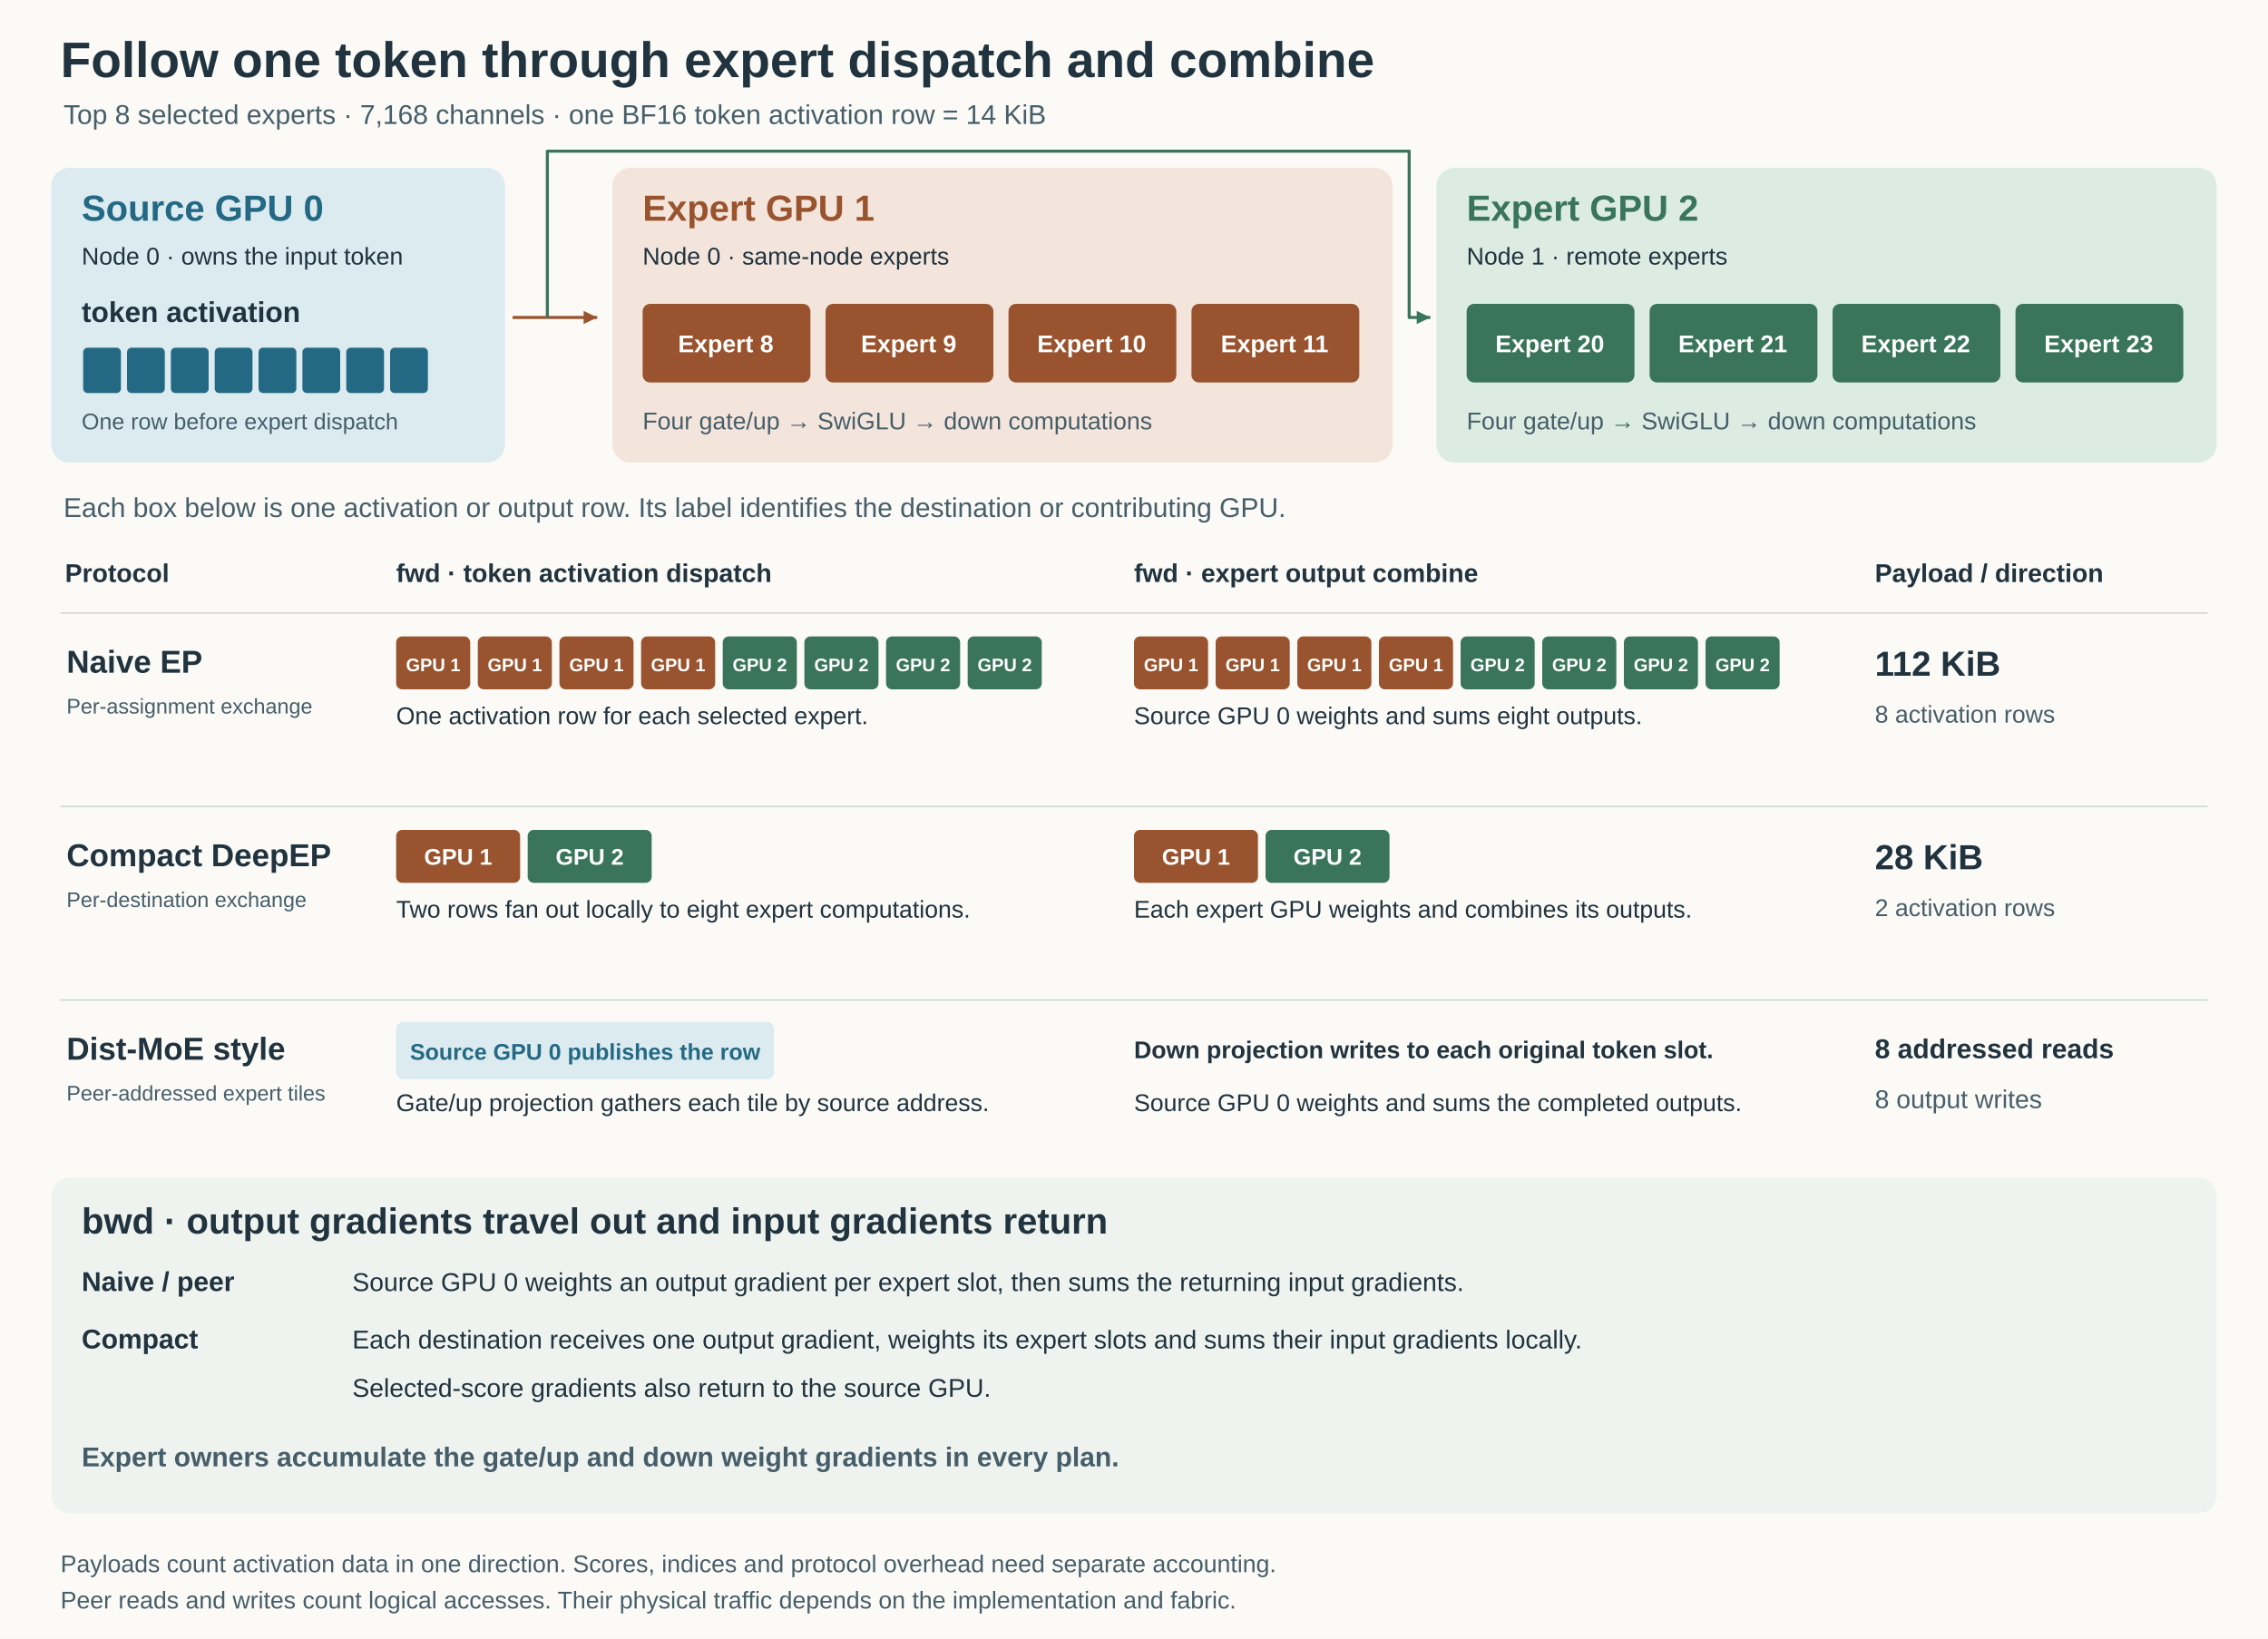
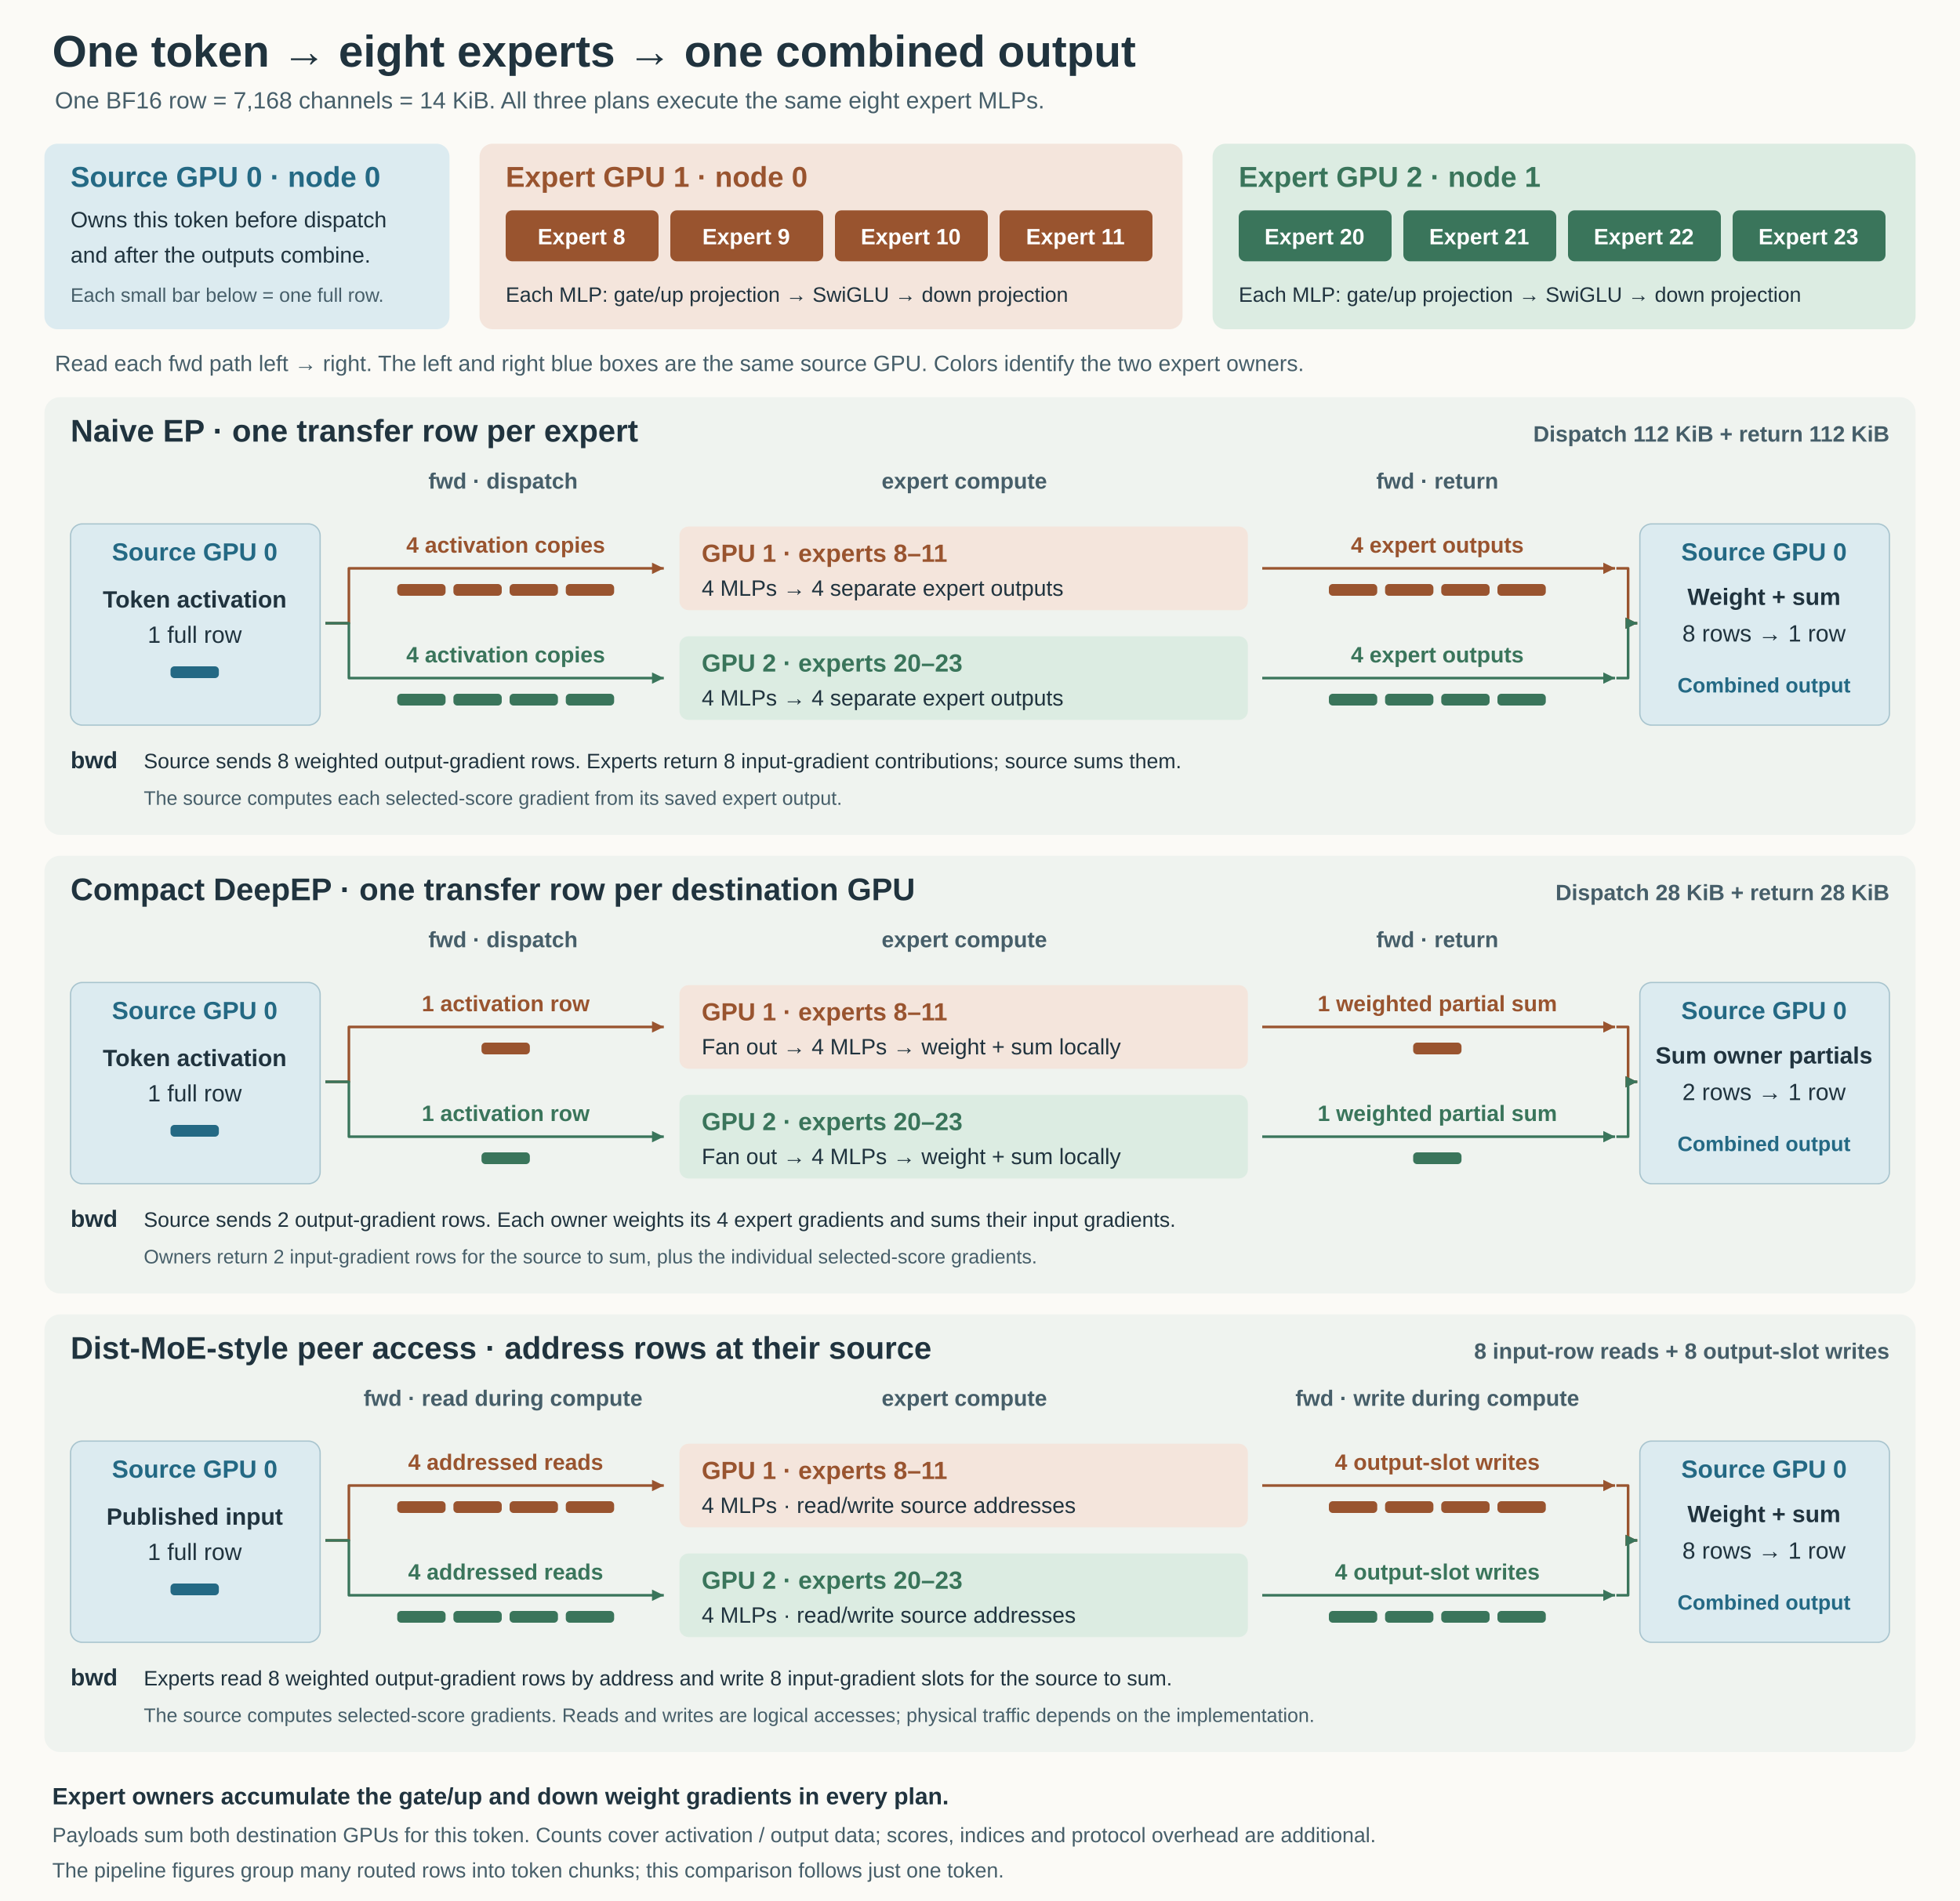
- <svg xmlns="http://www.w3.org/2000/svg" width="1500" height="1084" viewBox="0 0 1500 1084" role="img" aria-labelledby="title desc">
-   <rect width="1500" height="1084" fill="#fbfaf6" />
+ <svg xmlns="http://www.w3.org/2000/svg" width="1500" height="1455" viewBox="0 0 1500 1455" role="img" aria-labelledby="title desc">
+   <rect width="1500" height="1455" fill="#fbfaf6" />
  <g font-family="Arial, Helvetica, sans-serif">
-     <text x="40.00" y="51" font-size="33" font-weight="700" fill="#20333e" text-anchor="start">Follow one token through expert dispatch and combine</text>
-     <text x="42.00" y="82" font-size="18" font-weight="400" fill="#465e69" text-anchor="start">Top 8 selected experts · 7,168 channels · one BF16 token activation row = 14 KiB</text>
-     <rect x="34.00" y="111.00" width="300.00" height="195.00" fill="#dcebf0" rx="12" stroke="none" />
-     <text x="54.00" y="146" font-size="24" font-weight="700" fill="#246984" text-anchor="start">Source GPU 0</text>
-     <text x="54.00" y="175" font-size="16" font-weight="400" fill="#20333e" text-anchor="start">Node 0 · owns the input token</text>
-     <text x="54.00" y="213" font-size="19" font-weight="700" fill="#20333e" text-anchor="start">token activation</text>
-     <rect x="55.00" y="230.00" width="25.00" height="30.00" fill="#246984" rx="3" stroke="none" />
-     <rect x="84.00" y="230.00" width="25.00" height="30.00" fill="#246984" rx="3" stroke="none" />
-     <rect x="113.00" y="230.00" width="25.00" height="30.00" fill="#246984" rx="3" stroke="none" />
-     <rect x="142.00" y="230.00" width="25.00" height="30.00" fill="#246984" rx="3" stroke="none" />
-     <rect x="171.00" y="230.00" width="25.00" height="30.00" fill="#246984" rx="3" stroke="none" />
-     <rect x="200.00" y="230.00" width="25.00" height="30.00" fill="#246984" rx="3" stroke="none" />
-     <rect x="229.00" y="230.00" width="25.00" height="30.00" fill="#246984" rx="3" stroke="none" />
-     <rect x="258.00" y="230.00" width="25.00" height="30.00" fill="#246984" rx="3" stroke="none" />
-     <text x="54.00" y="284" font-size="15" font-weight="400" fill="#465e69" text-anchor="start">One row before expert dispatch</text>
-     <rect x="405.00" y="111.00" width="516.00" height="195.00" fill="#f4e5dc" rx="12" stroke="none" />
-     <text x="425.00" y="146" font-size="24" font-weight="700" fill="#99542f" text-anchor="start">Expert GPU 1</text>
-     <text x="425.00" y="175" font-size="16" font-weight="400" fill="#20333e" text-anchor="start">Node 0 · same-node experts</text>
-     <rect x="425.00" y="201.00" width="111.00" height="52.00" fill="#99542f" rx="5" stroke="none" />
-     <text x="480.00" y="233" font-size="16" font-weight="700" fill="white" text-anchor="middle">Expert 8</text>
-     <rect x="546.00" y="201.00" width="111.00" height="52.00" fill="#99542f" rx="5" stroke="none" />
-     <text x="601.00" y="233" font-size="16" font-weight="700" fill="white" text-anchor="middle">Expert 9</text>
-     <rect x="667.00" y="201.00" width="111.00" height="52.00" fill="#99542f" rx="5" stroke="none" />
-     <text x="722.00" y="233" font-size="16" font-weight="700" fill="white" text-anchor="middle">Expert 10</text>
-     <rect x="788.00" y="201.00" width="111.00" height="52.00" fill="#99542f" rx="5" stroke="none" />
-     <text x="843.00" y="233" font-size="16" font-weight="700" fill="white" text-anchor="middle">Expert 11</text>
-     <text x="425.00" y="284" font-size="16" font-weight="400" fill="#465e69" text-anchor="start">Four gate/up → SwiGLU → down computations</text>
-     <rect x="950.00" y="111.00" width="516.00" height="195.00" fill="#dcece2" rx="12" stroke="none" />
-     <text x="970.00" y="146" font-size="24" font-weight="700" fill="#3a755b" text-anchor="start">Expert GPU 2</text>
-     <text x="970.00" y="175" font-size="16" font-weight="400" fill="#20333e" text-anchor="start">Node 1 · remote experts</text>
-     <rect x="970.00" y="201.00" width="111.00" height="52.00" fill="#3a755b" rx="5" stroke="none" />
-     <text x="1025.00" y="233" font-size="16" font-weight="700" fill="white" text-anchor="middle">Expert 20</text>
-     <rect x="1091.00" y="201.00" width="111.00" height="52.00" fill="#3a755b" rx="5" stroke="none" />
-     <text x="1146.00" y="233" font-size="16" font-weight="700" fill="white" text-anchor="middle">Expert 21</text>
-     <rect x="1212.00" y="201.00" width="111.00" height="52.00" fill="#3a755b" rx="5" stroke="none" />
-     <text x="1267.00" y="233" font-size="16" font-weight="700" fill="white" text-anchor="middle">Expert 22</text>
-     <rect x="1333.00" y="201.00" width="111.00" height="52.00" fill="#3a755b" rx="5" stroke="none" />
-     <text x="1388.00" y="233" font-size="16" font-weight="700" fill="white" text-anchor="middle">Expert 23</text>
-     <text x="970.00" y="284" font-size="16" font-weight="400" fill="#465e69" text-anchor="start">Four gate/up → SwiGLU → down computations</text>
-     <path d="M 339.00,210.00 L 395.00,210.00" fill="none" stroke="#99542f" stroke-width="2" stroke-linejoin="round" />
-     <polygon points="395.00,210.00 386.00,214.35 386.00,205.65" fill="#99542f" />
-     <path d="M 362.00,210.00 L 362.00,100.00 L 932.00,100.00 L 932.00,210.00 L 946.00,210.00" fill="none" stroke="#3a755b" stroke-width="2" stroke-linejoin="round" />
-     <polygon points="946.00,210.00 937.00,214.35 937.00,205.65" fill="#3a755b" />
-     <text x="42.00" y="342" font-size="18" font-weight="400" fill="#465e69" text-anchor="start">Each box below is one activation or output row. Its label identifies the destination or contributing GPU.</text>
-     <text x="43.00" y="385" font-size="17" font-weight="700" fill="#20333e" text-anchor="start">Protocol</text>
-     <text x="262.00" y="385" font-size="17" font-weight="700" fill="#20333e" text-anchor="start">fwd · token activation dispatch</text>
-     <text x="750.00" y="385" font-size="17" font-weight="700" fill="#20333e" text-anchor="start">fwd · expert output combine</text>
-     <text x="1240.00" y="385" font-size="17" font-weight="700" fill="#20333e" text-anchor="start">Payload / direction</text>
-     <rect x="40.00" y="405.00" width="1420.00" height="1.00" fill="#ced8d5" />
-     <text x="44.00" y="445" font-size="21" font-weight="700" fill="#20333e" text-anchor="start">Naive EP</text>
-     <text x="44.00" y="472" font-size="14" font-weight="400" fill="#465e69" text-anchor="start">Per-assignment exchange</text>
-     <rect x="40.00" y="533.00" width="1420.00" height="1.00" fill="#ced8d5" />
-     <text x="44.00" y="573" font-size="21" font-weight="700" fill="#20333e" text-anchor="start">Compact DeepEP</text>
-     <text x="44.00" y="600" font-size="14" font-weight="400" fill="#465e69" text-anchor="start">Per-destination exchange</text>
-     <rect x="40.00" y="661.00" width="1420.00" height="1.00" fill="#ced8d5" />
-     <text x="44.00" y="701" font-size="21" font-weight="700" fill="#20333e" text-anchor="start">Dist-MoE style</text>
-     <text x="44.00" y="728" font-size="14" font-weight="400" fill="#465e69" text-anchor="start">Peer-addressed expert tiles</text>
-     <rect x="262.00" y="421.00" width="49.00" height="35.00" fill="#99542f" rx="4" stroke="none" />
-     <text x="286.50" y="444" font-size="12" font-weight="700" fill="white" text-anchor="middle">GPU 1</text>
-     <rect x="316.00" y="421.00" width="49.00" height="35.00" fill="#99542f" rx="4" stroke="none" />
-     <text x="340.50" y="444" font-size="12" font-weight="700" fill="white" text-anchor="middle">GPU 1</text>
-     <rect x="370.00" y="421.00" width="49.00" height="35.00" fill="#99542f" rx="4" stroke="none" />
-     <text x="394.50" y="444" font-size="12" font-weight="700" fill="white" text-anchor="middle">GPU 1</text>
-     <rect x="424.00" y="421.00" width="49.00" height="35.00" fill="#99542f" rx="4" stroke="none" />
-     <text x="448.50" y="444" font-size="12" font-weight="700" fill="white" text-anchor="middle">GPU 1</text>
-     <rect x="478.00" y="421.00" width="49.00" height="35.00" fill="#3a755b" rx="4" stroke="none" />
-     <text x="502.50" y="444" font-size="12" font-weight="700" fill="white" text-anchor="middle">GPU 2</text>
-     <rect x="532.00" y="421.00" width="49.00" height="35.00" fill="#3a755b" rx="4" stroke="none" />
-     <text x="556.50" y="444" font-size="12" font-weight="700" fill="white" text-anchor="middle">GPU 2</text>
-     <rect x="586.00" y="421.00" width="49.00" height="35.00" fill="#3a755b" rx="4" stroke="none" />
-     <text x="610.50" y="444" font-size="12" font-weight="700" fill="white" text-anchor="middle">GPU 2</text>
-     <rect x="640.00" y="421.00" width="49.00" height="35.00" fill="#3a755b" rx="4" stroke="none" />
-     <text x="664.50" y="444" font-size="12" font-weight="700" fill="white" text-anchor="middle">GPU 2</text>
-     <rect x="750.00" y="421.00" width="49.00" height="35.00" fill="#99542f" rx="4" stroke="none" />
-     <text x="774.50" y="444" font-size="12" font-weight="700" fill="white" text-anchor="middle">GPU 1</text>
-     <rect x="804.00" y="421.00" width="49.00" height="35.00" fill="#99542f" rx="4" stroke="none" />
-     <text x="828.50" y="444" font-size="12" font-weight="700" fill="white" text-anchor="middle">GPU 1</text>
-     <rect x="858.00" y="421.00" width="49.00" height="35.00" fill="#99542f" rx="4" stroke="none" />
-     <text x="882.50" y="444" font-size="12" font-weight="700" fill="white" text-anchor="middle">GPU 1</text>
-     <rect x="912.00" y="421.00" width="49.00" height="35.00" fill="#99542f" rx="4" stroke="none" />
-     <text x="936.50" y="444" font-size="12" font-weight="700" fill="white" text-anchor="middle">GPU 1</text>
-     <rect x="966.00" y="421.00" width="49.00" height="35.00" fill="#3a755b" rx="4" stroke="none" />
-     <text x="990.50" y="444" font-size="12" font-weight="700" fill="white" text-anchor="middle">GPU 2</text>
-     <rect x="1020.00" y="421.00" width="49.00" height="35.00" fill="#3a755b" rx="4" stroke="none" />
-     <text x="1044.50" y="444" font-size="12" font-weight="700" fill="white" text-anchor="middle">GPU 2</text>
-     <rect x="1074.00" y="421.00" width="49.00" height="35.00" fill="#3a755b" rx="4" stroke="none" />
-     <text x="1098.50" y="444" font-size="12" font-weight="700" fill="white" text-anchor="middle">GPU 2</text>
-     <rect x="1128.00" y="421.00" width="49.00" height="35.00" fill="#3a755b" rx="4" stroke="none" />
-     <text x="1152.50" y="444" font-size="12" font-weight="700" fill="white" text-anchor="middle">GPU 2</text>
-     <text x="262.00" y="479" font-size="16" font-weight="400" fill="#20333e" text-anchor="start">One activation row for each selected expert.</text>
-     <text x="750.00" y="479" font-size="16" font-weight="400" fill="#20333e" text-anchor="start">Source GPU 0 weights and sums eight outputs.</text>
-     <text x="1240.00" y="447" font-size="23" font-weight="700" fill="#20333e" text-anchor="start">112 KiB</text>
-     <text x="1240.00" y="478" font-size="16" font-weight="400" fill="#465e69" text-anchor="start">8 activation rows</text>
-     <rect x="262.00" y="549.00" width="82.00" height="35.00" fill="#99542f" rx="4" stroke="none" />
-     <text x="303.00" y="572" font-size="15" font-weight="700" fill="white" text-anchor="middle">GPU 1</text>
-     <rect x="349.00" y="549.00" width="82.00" height="35.00" fill="#3a755b" rx="4" stroke="none" />
-     <text x="390.00" y="572" font-size="15" font-weight="700" fill="white" text-anchor="middle">GPU 2</text>
-     <rect x="750.00" y="549.00" width="82.00" height="35.00" fill="#99542f" rx="4" stroke="none" />
-     <text x="791.00" y="572" font-size="15" font-weight="700" fill="white" text-anchor="middle">GPU 1</text>
-     <rect x="837.00" y="549.00" width="82.00" height="35.00" fill="#3a755b" rx="4" stroke="none" />
-     <text x="878.00" y="572" font-size="15" font-weight="700" fill="white" text-anchor="middle">GPU 2</text>
-     <text x="262.00" y="607" font-size="16" font-weight="400" fill="#20333e" text-anchor="start">Two rows fan out locally to eight expert computations.</text>
-     <text x="750.00" y="607" font-size="16" font-weight="400" fill="#20333e" text-anchor="start">Each expert GPU weights and combines its outputs.</text>
-     <text x="1240.00" y="575" font-size="23" font-weight="700" fill="#20333e" text-anchor="start">28 KiB</text>
-     <text x="1240.00" y="606" font-size="16" font-weight="400" fill="#465e69" text-anchor="start">2 activation rows</text>
-     <rect x="262.00" y="676.00" width="250.00" height="38.00" fill="#dcebf0" rx="5" stroke="none" />
-     <text x="387.00" y="701" font-size="15" font-weight="700" fill="#246984" text-anchor="middle">Source GPU 0 publishes the row</text>
-     <text x="262.00" y="735" font-size="16" font-weight="400" fill="#20333e" text-anchor="start">Gate/up projection gathers each tile by source address.</text>
-     <text x="750.00" y="700" font-size="16" font-weight="700" fill="#20333e" text-anchor="start">Down projection writes to each original token slot.</text>
-     <text x="750.00" y="735" font-size="16" font-weight="400" fill="#20333e" text-anchor="start">Source GPU 0 weights and sums the completed outputs.</text>
-     <text x="1240.00" y="700" font-size="18" font-weight="700" fill="#20333e" text-anchor="start">8 addressed reads</text>
-     <text x="1240.00" y="733" font-size="17" font-weight="400" fill="#465e69" text-anchor="start">8 output writes</text>
-     <rect x="34.00" y="779.00" width="1432.00" height="222.00" fill="#eff3ef" rx="12" stroke="none" />
-     <text x="54.00" y="816" font-size="24" font-weight="700" fill="#20333e" text-anchor="start">bwd · output gradients travel out and input gradients return</text>
-     <text x="54.00" y="854" font-size="18" font-weight="700" fill="#20333e" text-anchor="start">Naive / peer</text>
-     <text x="233.00" y="854" font-size="17" font-weight="400" fill="#20333e" text-anchor="start">Source GPU 0 weights an output gradient per expert slot, then sums the returning input gradients.</text>
-     <text x="54.00" y="892" font-size="18" font-weight="700" fill="#20333e" text-anchor="start">Compact</text>
-     <text x="233.00" y="892" font-size="17" font-weight="400" fill="#20333e" text-anchor="start">Each destination receives one output gradient, weights its expert slots and sums their input gradients locally.</text>
-     <text x="233.00" y="924" font-size="17" font-weight="400" fill="#20333e" text-anchor="start">Selected-score gradients also return to the source GPU.</text>
-     <text x="54.00" y="970" font-size="18" font-weight="700" fill="#465e69" text-anchor="start">Expert owners accumulate the gate/up and down weight gradients in every plan.</text>
-     <text x="40.00" y="1040" font-size="16" font-weight="400" fill="#465e69" text-anchor="start">Payloads count activation data in one direction. Scores, indices and protocol overhead need separate accounting.</text>
-     <text x="40.00" y="1064" font-size="16" font-weight="400" fill="#465e69" text-anchor="start">Peer reads and writes count logical accesses. Their physical traffic depends on the implementation and fabric.</text>
+     <text x="40.00" y="51" font-size="34" font-weight="700" fill="#20333e" text-anchor="start">One token → eight experts → one combined output</text>
+     <text x="42.00" y="83" font-size="18" font-weight="400" fill="#465e69" text-anchor="start">One BF16 row = 7,168 channels = 14 KiB. All three plans execute the same eight expert MLPs.</text>
+     <rect x="34.00" y="110.00" width="310.00" height="142.00" fill="#dcebf0" rx="10" stroke="none" />
+     <text x="54.00" y="143" font-size="22" font-weight="700" fill="#246984" text-anchor="start">Source GPU 0 · node 0</text>
+     <text x="54.00" y="174" font-size="17" font-weight="400" fill="#20333e" text-anchor="start">Owns this token before dispatch</text>
+     <text x="54.00" y="201" font-size="17" font-weight="400" fill="#20333e" text-anchor="start">and after the outputs combine.</text>
+     <text x="54.00" y="231" font-size="15" font-weight="400" fill="#465e69" text-anchor="start">Each small bar below = one full row.</text>
+     <rect x="367.00" y="110.00" width="538.00" height="142.00" fill="#f4e5dc" rx="10" stroke="none" />
+     <text x="387.00" y="143" font-size="22" font-weight="700" fill="#99542f" text-anchor="start">Expert GPU 1 · node 0</text>
+     <rect x="387.00" y="161.00" width="117.00" height="39.00" fill="#99542f" rx="5" stroke="none" />
+     <text x="445.00" y="187" font-size="17" font-weight="700" fill="white" text-anchor="middle">Expert 8</text>
+     <rect x="513.00" y="161.00" width="117.00" height="39.00" fill="#99542f" rx="5" stroke="none" />
+     <text x="571.00" y="187" font-size="17" font-weight="700" fill="white" text-anchor="middle">Expert 9</text>
+     <rect x="639.00" y="161.00" width="117.00" height="39.00" fill="#99542f" rx="5" stroke="none" />
+     <text x="697.00" y="187" font-size="17" font-weight="700" fill="white" text-anchor="middle">Expert 10</text>
+     <rect x="765.00" y="161.00" width="117.00" height="39.00" fill="#99542f" rx="5" stroke="none" />
+     <text x="823.00" y="187" font-size="17" font-weight="700" fill="white" text-anchor="middle">Expert 11</text>
+     <text x="387.00" y="231" font-size="16" font-weight="400" fill="#20333e" text-anchor="start">Each MLP: gate/up projection → SwiGLU → down projection</text>
+     <rect x="928.00" y="110.00" width="538.00" height="142.00" fill="#dcece2" rx="10" stroke="none" />
+     <text x="948.00" y="143" font-size="22" font-weight="700" fill="#3a755b" text-anchor="start">Expert GPU 2 · node 1</text>
+     <rect x="948.00" y="161.00" width="117.00" height="39.00" fill="#3a755b" rx="5" stroke="none" />
+     <text x="1006.00" y="187" font-size="17" font-weight="700" fill="white" text-anchor="middle">Expert 20</text>
+     <rect x="1074.00" y="161.00" width="117.00" height="39.00" fill="#3a755b" rx="5" stroke="none" />
+     <text x="1132.00" y="187" font-size="17" font-weight="700" fill="white" text-anchor="middle">Expert 21</text>
+     <rect x="1200.00" y="161.00" width="117.00" height="39.00" fill="#3a755b" rx="5" stroke="none" />
+     <text x="1258.00" y="187" font-size="17" font-weight="700" fill="white" text-anchor="middle">Expert 22</text>
+     <rect x="1326.00" y="161.00" width="117.00" height="39.00" fill="#3a755b" rx="5" stroke="none" />
+     <text x="1384.00" y="187" font-size="17" font-weight="700" fill="white" text-anchor="middle">Expert 23</text>
+     <text x="948.00" y="231" font-size="16" font-weight="400" fill="#20333e" text-anchor="start">Each MLP: gate/up projection → SwiGLU → down projection</text>
+     <text x="42.00" y="284" font-size="17" font-weight="400" fill="#465e69" text-anchor="start">Read each fwd path left → right. The left and right blue boxes are the same source GPU. Colors identify the two expert owners.</text>
+     <rect x="34.00" y="304.00" width="1432.00" height="335.00" fill="#eff3ef" rx="12" stroke="none" />
+     <text x="54.00" y="338" font-size="24" font-weight="700" fill="#20333e" text-anchor="start">Naive EP · one transfer row per expert</text>
+     <text x="1446.00" y="338" font-size="17" font-weight="700" fill="#465e69" text-anchor="end">Dispatch 112 KiB + return 112 KiB</text>
+     <text x="385.00" y="374" font-size="17" font-weight="700" fill="#465e69" text-anchor="middle">fwd · dispatch</text>
+     <text x="738.00" y="374" font-size="17" font-weight="700" fill="#465e69" text-anchor="middle">expert compute</text>
+     <text x="1100.00" y="374" font-size="17" font-weight="700" fill="#465e69" text-anchor="middle">fwd · return</text>
+     <rect x="54.00" y="401.00" width="191.00" height="154.00" fill="#dcebf0" rx="9" stroke="#a8c4ce" />
+     <text x="149.00" y="429" font-size="19" font-weight="700" fill="#246984" text-anchor="middle">Source GPU 0</text>
+     <rect x="1255.00" y="401.00" width="191.00" height="154.00" fill="#dcebf0" rx="9" stroke="#a8c4ce" />
+     <text x="1350.00" y="429" font-size="19" font-weight="700" fill="#246984" text-anchor="middle">Source GPU 0</text>
+     <text x="149.00" y="465" font-size="18" font-weight="700" fill="#20333e" text-anchor="middle">Token activation</text>
+     <text x="149.00" y="492" font-size="18" font-weight="400" fill="#20333e" text-anchor="middle">1 full row</text>
+     <rect x="130.50" y="510.00" width="37.00" height="9.00" fill="#246984" rx="3" stroke="none" />
+     <text x="1350.00" y="463" font-size="18" font-weight="700" fill="#20333e" text-anchor="middle">Weight + sum</text>
+     <text x="1350.00" y="491" font-size="18" font-weight="400" fill="#20333e" text-anchor="middle">8 rows → 1 row</text>
+     <text x="1350.00" y="530" font-size="16" font-weight="700" fill="#246984" text-anchor="middle">Combined output</text>
+     <path d="M 249.00,477.00 L 267.00,477.00 L 267.00,435.00 L 508.00,435.00" fill="none" stroke="#99542f" stroke-width="2" stroke-linejoin="round" />
+     <polygon points="508.00,435.00 499.00,439.35 499.00,430.65" fill="#99542f" />
+     <text x="387.00" y="423" font-size="17" font-weight="700" fill="#99542f" text-anchor="middle">4 activation copies</text>
+     <rect x="304.00" y="447.00" width="37.00" height="9.00" fill="#99542f" rx="3" stroke="none" />
+     <rect x="347.00" y="447.00" width="37.00" height="9.00" fill="#99542f" rx="3" stroke="none" />
+     <rect x="390.00" y="447.00" width="37.00" height="9.00" fill="#99542f" rx="3" stroke="none" />
+     <rect x="433.00" y="447.00" width="37.00" height="9.00" fill="#99542f" rx="3" stroke="none" />
+     <rect x="520.00" y="403.00" width="435.00" height="64.00" fill="#f4e5dc" rx="7" stroke="none" />
+     <text x="537.00" y="430" font-size="19" font-weight="700" fill="#99542f" text-anchor="start">GPU 1 · experts 8–11</text>
+     <text x="537.00" y="456" font-size="17" font-weight="400" fill="#20333e" text-anchor="start">4 MLPs → 4 separate expert outputs</text>
+     <path d="M 966.00,435.00 L 1236.00,435.00" fill="none" stroke="#99542f" stroke-width="2" stroke-linejoin="round" />
+     <polygon points="1236.00,435.00 1227.00,439.35 1227.00,430.65" fill="#99542f" />
+     <text x="1100.00" y="423" font-size="17" font-weight="700" fill="#99542f" text-anchor="middle">4 expert outputs</text>
+     <rect x="1017.00" y="447.00" width="37.00" height="9.00" fill="#99542f" rx="3" stroke="none" />
+     <rect x="1060.00" y="447.00" width="37.00" height="9.00" fill="#99542f" rx="3" stroke="none" />
+     <rect x="1103.00" y="447.00" width="37.00" height="9.00" fill="#99542f" rx="3" stroke="none" />
+     <rect x="1146.00" y="447.00" width="37.00" height="9.00" fill="#99542f" rx="3" stroke="none" />
+     <path d="M 1237.00,435.00 L 1246.00,435.00 L 1246.00,477.00 L 1253.00,477.00" fill="none" stroke="#99542f" stroke-width="2" stroke-linejoin="round" />
+     <polygon points="1253.00,477.00 1244.00,481.35 1244.00,472.65" fill="#99542f" />
+     <path d="M 249.00,477.00 L 267.00,477.00 L 267.00,519.00 L 508.00,519.00" fill="none" stroke="#3a755b" stroke-width="2" stroke-linejoin="round" />
+     <polygon points="508.00,519.00 499.00,523.35 499.00,514.65" fill="#3a755b" />
+     <text x="387.00" y="507" font-size="17" font-weight="700" fill="#3a755b" text-anchor="middle">4 activation copies</text>
+     <rect x="304.00" y="531.00" width="37.00" height="9.00" fill="#3a755b" rx="3" stroke="none" />
+     <rect x="347.00" y="531.00" width="37.00" height="9.00" fill="#3a755b" rx="3" stroke="none" />
+     <rect x="390.00" y="531.00" width="37.00" height="9.00" fill="#3a755b" rx="3" stroke="none" />
+     <rect x="433.00" y="531.00" width="37.00" height="9.00" fill="#3a755b" rx="3" stroke="none" />
+     <rect x="520.00" y="487.00" width="435.00" height="64.00" fill="#dcece2" rx="7" stroke="none" />
+     <text x="537.00" y="514" font-size="19" font-weight="700" fill="#3a755b" text-anchor="start">GPU 2 · experts 20–23</text>
+     <text x="537.00" y="540" font-size="17" font-weight="400" fill="#20333e" text-anchor="start">4 MLPs → 4 separate expert outputs</text>
+     <path d="M 966.00,519.00 L 1236.00,519.00" fill="none" stroke="#3a755b" stroke-width="2" stroke-linejoin="round" />
+     <polygon points="1236.00,519.00 1227.00,523.35 1227.00,514.65" fill="#3a755b" />
+     <text x="1100.00" y="507" font-size="17" font-weight="700" fill="#3a755b" text-anchor="middle">4 expert outputs</text>
+     <rect x="1017.00" y="531.00" width="37.00" height="9.00" fill="#3a755b" rx="3" stroke="none" />
+     <rect x="1060.00" y="531.00" width="37.00" height="9.00" fill="#3a755b" rx="3" stroke="none" />
+     <rect x="1103.00" y="531.00" width="37.00" height="9.00" fill="#3a755b" rx="3" stroke="none" />
+     <rect x="1146.00" y="531.00" width="37.00" height="9.00" fill="#3a755b" rx="3" stroke="none" />
+     <path d="M 1237.00,519.00 L 1246.00,519.00 L 1246.00,477.00 L 1253.00,477.00" fill="none" stroke="#3a755b" stroke-width="2" stroke-linejoin="round" />
+     <polygon points="1253.00,477.00 1244.00,481.35 1244.00,472.65" fill="#3a755b" />
+     <text x="54.00" y="588" font-size="18" font-weight="700" fill="#20333e" text-anchor="start">bwd</text>
+     <text x="110.00" y="588" font-size="16" font-weight="400" fill="#20333e" text-anchor="start">Source sends 8 weighted output-gradient rows. Experts return 8 input-gradient contributions; source sums them.</text>
+     <text x="110.00" y="616" font-size="15" font-weight="400" fill="#465e69" text-anchor="start">The source computes each selected-score gradient from its saved expert output.</text>
+     <rect x="34.00" y="655.00" width="1432.00" height="335.00" fill="#eff3ef" rx="12" stroke="none" />
+     <text x="54.00" y="689" font-size="24" font-weight="700" fill="#20333e" text-anchor="start">Compact DeepEP · one transfer row per destination GPU</text>
+     <text x="1446.00" y="689" font-size="17" font-weight="700" fill="#465e69" text-anchor="end">Dispatch 28 KiB + return 28 KiB</text>
+     <text x="385.00" y="725" font-size="17" font-weight="700" fill="#465e69" text-anchor="middle">fwd · dispatch</text>
+     <text x="738.00" y="725" font-size="17" font-weight="700" fill="#465e69" text-anchor="middle">expert compute</text>
+     <text x="1100.00" y="725" font-size="17" font-weight="700" fill="#465e69" text-anchor="middle">fwd · return</text>
+     <rect x="54.00" y="752.00" width="191.00" height="154.00" fill="#dcebf0" rx="9" stroke="#a8c4ce" />
+     <text x="149.00" y="780" font-size="19" font-weight="700" fill="#246984" text-anchor="middle">Source GPU 0</text>
+     <rect x="1255.00" y="752.00" width="191.00" height="154.00" fill="#dcebf0" rx="9" stroke="#a8c4ce" />
+     <text x="1350.00" y="780" font-size="19" font-weight="700" fill="#246984" text-anchor="middle">Source GPU 0</text>
+     <text x="149.00" y="816" font-size="18" font-weight="700" fill="#20333e" text-anchor="middle">Token activation</text>
+     <text x="149.00" y="843" font-size="18" font-weight="400" fill="#20333e" text-anchor="middle">1 full row</text>
+     <rect x="130.50" y="861.00" width="37.00" height="9.00" fill="#246984" rx="3" stroke="none" />
+     <text x="1350.00" y="814" font-size="18" font-weight="700" fill="#20333e" text-anchor="middle">Sum owner partials</text>
+     <text x="1350.00" y="842" font-size="18" font-weight="400" fill="#20333e" text-anchor="middle">2 rows → 1 row</text>
+     <text x="1350.00" y="881" font-size="16" font-weight="700" fill="#246984" text-anchor="middle">Combined output</text>
+     <path d="M 249.00,828.00 L 267.00,828.00 L 267.00,786.00 L 508.00,786.00" fill="none" stroke="#99542f" stroke-width="2" stroke-linejoin="round" />
+     <polygon points="508.00,786.00 499.00,790.35 499.00,781.65" fill="#99542f" />
+     <text x="387.00" y="774" font-size="17" font-weight="700" fill="#99542f" text-anchor="middle">1 activation row</text>
+     <rect x="368.50" y="798.00" width="37.00" height="9.00" fill="#99542f" rx="3" stroke="none" />
+     <rect x="520.00" y="754.00" width="435.00" height="64.00" fill="#f4e5dc" rx="7" stroke="none" />
+     <text x="537.00" y="781" font-size="19" font-weight="700" fill="#99542f" text-anchor="start">GPU 1 · experts 8–11</text>
+     <text x="537.00" y="807" font-size="17" font-weight="400" fill="#20333e" text-anchor="start">Fan out → 4 MLPs → weight + sum locally</text>
+     <path d="M 966.00,786.00 L 1236.00,786.00" fill="none" stroke="#99542f" stroke-width="2" stroke-linejoin="round" />
+     <polygon points="1236.00,786.00 1227.00,790.35 1227.00,781.65" fill="#99542f" />
+     <text x="1100.00" y="774" font-size="17" font-weight="700" fill="#99542f" text-anchor="middle">1 weighted partial sum</text>
+     <rect x="1081.50" y="798.00" width="37.00" height="9.00" fill="#99542f" rx="3" stroke="none" />
+     <path d="M 1237.00,786.00 L 1246.00,786.00 L 1246.00,828.00 L 1253.00,828.00" fill="none" stroke="#99542f" stroke-width="2" stroke-linejoin="round" />
+     <polygon points="1253.00,828.00 1244.00,832.35 1244.00,823.65" fill="#99542f" />
+     <path d="M 249.00,828.00 L 267.00,828.00 L 267.00,870.00 L 508.00,870.00" fill="none" stroke="#3a755b" stroke-width="2" stroke-linejoin="round" />
+     <polygon points="508.00,870.00 499.00,874.35 499.00,865.65" fill="#3a755b" />
+     <text x="387.00" y="858" font-size="17" font-weight="700" fill="#3a755b" text-anchor="middle">1 activation row</text>
+     <rect x="368.50" y="882.00" width="37.00" height="9.00" fill="#3a755b" rx="3" stroke="none" />
+     <rect x="520.00" y="838.00" width="435.00" height="64.00" fill="#dcece2" rx="7" stroke="none" />
+     <text x="537.00" y="865" font-size="19" font-weight="700" fill="#3a755b" text-anchor="start">GPU 2 · experts 20–23</text>
+     <text x="537.00" y="891" font-size="17" font-weight="400" fill="#20333e" text-anchor="start">Fan out → 4 MLPs → weight + sum locally</text>
+     <path d="M 966.00,870.00 L 1236.00,870.00" fill="none" stroke="#3a755b" stroke-width="2" stroke-linejoin="round" />
+     <polygon points="1236.00,870.00 1227.00,874.35 1227.00,865.65" fill="#3a755b" />
+     <text x="1100.00" y="858" font-size="17" font-weight="700" fill="#3a755b" text-anchor="middle">1 weighted partial sum</text>
+     <rect x="1081.50" y="882.00" width="37.00" height="9.00" fill="#3a755b" rx="3" stroke="none" />
+     <path d="M 1237.00,870.00 L 1246.00,870.00 L 1246.00,828.00 L 1253.00,828.00" fill="none" stroke="#3a755b" stroke-width="2" stroke-linejoin="round" />
+     <polygon points="1253.00,828.00 1244.00,832.35 1244.00,823.65" fill="#3a755b" />
+     <text x="54.00" y="939" font-size="18" font-weight="700" fill="#20333e" text-anchor="start">bwd</text>
+     <text x="110.00" y="939" font-size="16" font-weight="400" fill="#20333e" text-anchor="start">Source sends 2 output-gradient rows. Each owner weights its 4 expert gradients and sums their input gradients.</text>
+     <text x="110.00" y="967" font-size="15" font-weight="400" fill="#465e69" text-anchor="start">Owners return 2 input-gradient rows for the source to sum, plus the individual selected-score gradients.</text>
+     <rect x="34.00" y="1006.00" width="1432.00" height="335.00" fill="#eff3ef" rx="12" stroke="none" />
+     <text x="54.00" y="1040" font-size="24" font-weight="700" fill="#20333e" text-anchor="start">Dist-MoE-style peer access · address rows at their source</text>
+     <text x="1446.00" y="1040" font-size="17" font-weight="700" fill="#465e69" text-anchor="end">8 input-row reads + 8 output-slot writes</text>
+     <text x="385.00" y="1076" font-size="17" font-weight="700" fill="#465e69" text-anchor="middle">fwd · read during compute</text>
+     <text x="738.00" y="1076" font-size="17" font-weight="700" fill="#465e69" text-anchor="middle">expert compute</text>
+     <text x="1100.00" y="1076" font-size="17" font-weight="700" fill="#465e69" text-anchor="middle">fwd · write during compute</text>
+     <rect x="54.00" y="1103.00" width="191.00" height="154.00" fill="#dcebf0" rx="9" stroke="#a8c4ce" />
+     <text x="149.00" y="1131" font-size="19" font-weight="700" fill="#246984" text-anchor="middle">Source GPU 0</text>
+     <rect x="1255.00" y="1103.00" width="191.00" height="154.00" fill="#dcebf0" rx="9" stroke="#a8c4ce" />
+     <text x="1350.00" y="1131" font-size="19" font-weight="700" fill="#246984" text-anchor="middle">Source GPU 0</text>
+     <text x="149.00" y="1167" font-size="18" font-weight="700" fill="#20333e" text-anchor="middle">Published input</text>
+     <text x="149.00" y="1194" font-size="18" font-weight="400" fill="#20333e" text-anchor="middle">1 full row</text>
+     <rect x="130.50" y="1212.00" width="37.00" height="9.00" fill="#246984" rx="3" stroke="none" />
+     <text x="1350.00" y="1165" font-size="18" font-weight="700" fill="#20333e" text-anchor="middle">Weight + sum</text>
+     <text x="1350.00" y="1193" font-size="18" font-weight="400" fill="#20333e" text-anchor="middle">8 rows → 1 row</text>
+     <text x="1350.00" y="1232" font-size="16" font-weight="700" fill="#246984" text-anchor="middle">Combined output</text>
+     <path d="M 249.00,1179.00 L 267.00,1179.00 L 267.00,1137.00 L 508.00,1137.00" fill="none" stroke="#99542f" stroke-width="2" stroke-linejoin="round" />
+     <polygon points="508.00,1137.00 499.00,1141.35 499.00,1132.65" fill="#99542f" />
+     <text x="387.00" y="1125" font-size="17" font-weight="700" fill="#99542f" text-anchor="middle">4 addressed reads</text>
+     <rect x="304.00" y="1149.00" width="37.00" height="9.00" fill="#99542f" rx="3" stroke="none" />
+     <rect x="347.00" y="1149.00" width="37.00" height="9.00" fill="#99542f" rx="3" stroke="none" />
+     <rect x="390.00" y="1149.00" width="37.00" height="9.00" fill="#99542f" rx="3" stroke="none" />
+     <rect x="433.00" y="1149.00" width="37.00" height="9.00" fill="#99542f" rx="3" stroke="none" />
+     <rect x="520.00" y="1105.00" width="435.00" height="64.00" fill="#f4e5dc" rx="7" stroke="none" />
+     <text x="537.00" y="1132" font-size="19" font-weight="700" fill="#99542f" text-anchor="start">GPU 1 · experts 8–11</text>
+     <text x="537.00" y="1158" font-size="17" font-weight="400" fill="#20333e" text-anchor="start">4 MLPs · read/write source addresses</text>
+     <path d="M 966.00,1137.00 L 1236.00,1137.00" fill="none" stroke="#99542f" stroke-width="2" stroke-linejoin="round" />
+     <polygon points="1236.00,1137.00 1227.00,1141.35 1227.00,1132.65" fill="#99542f" />
+     <text x="1100.00" y="1125" font-size="17" font-weight="700" fill="#99542f" text-anchor="middle">4 output-slot writes</text>
+     <rect x="1017.00" y="1149.00" width="37.00" height="9.00" fill="#99542f" rx="3" stroke="none" />
+     <rect x="1060.00" y="1149.00" width="37.00" height="9.00" fill="#99542f" rx="3" stroke="none" />
+     <rect x="1103.00" y="1149.00" width="37.00" height="9.00" fill="#99542f" rx="3" stroke="none" />
+     <rect x="1146.00" y="1149.00" width="37.00" height="9.00" fill="#99542f" rx="3" stroke="none" />
+     <path d="M 1237.00,1137.00 L 1246.00,1137.00 L 1246.00,1179.00 L 1253.00,1179.00" fill="none" stroke="#99542f" stroke-width="2" stroke-linejoin="round" />
+     <polygon points="1253.00,1179.00 1244.00,1183.35 1244.00,1174.65" fill="#99542f" />
+     <path d="M 249.00,1179.00 L 267.00,1179.00 L 267.00,1221.00 L 508.00,1221.00" fill="none" stroke="#3a755b" stroke-width="2" stroke-linejoin="round" />
+     <polygon points="508.00,1221.00 499.00,1225.35 499.00,1216.65" fill="#3a755b" />
+     <text x="387.00" y="1209" font-size="17" font-weight="700" fill="#3a755b" text-anchor="middle">4 addressed reads</text>
+     <rect x="304.00" y="1233.00" width="37.00" height="9.00" fill="#3a755b" rx="3" stroke="none" />
+     <rect x="347.00" y="1233.00" width="37.00" height="9.00" fill="#3a755b" rx="3" stroke="none" />
+     <rect x="390.00" y="1233.00" width="37.00" height="9.00" fill="#3a755b" rx="3" stroke="none" />
+     <rect x="433.00" y="1233.00" width="37.00" height="9.00" fill="#3a755b" rx="3" stroke="none" />
+     <rect x="520.00" y="1189.00" width="435.00" height="64.00" fill="#dcece2" rx="7" stroke="none" />
+     <text x="537.00" y="1216" font-size="19" font-weight="700" fill="#3a755b" text-anchor="start">GPU 2 · experts 20–23</text>
+     <text x="537.00" y="1242" font-size="17" font-weight="400" fill="#20333e" text-anchor="start">4 MLPs · read/write source addresses</text>
+     <path d="M 966.00,1221.00 L 1236.00,1221.00" fill="none" stroke="#3a755b" stroke-width="2" stroke-linejoin="round" />
+     <polygon points="1236.00,1221.00 1227.00,1225.35 1227.00,1216.65" fill="#3a755b" />
+     <text x="1100.00" y="1209" font-size="17" font-weight="700" fill="#3a755b" text-anchor="middle">4 output-slot writes</text>
+     <rect x="1017.00" y="1233.00" width="37.00" height="9.00" fill="#3a755b" rx="3" stroke="none" />
+     <rect x="1060.00" y="1233.00" width="37.00" height="9.00" fill="#3a755b" rx="3" stroke="none" />
+     <rect x="1103.00" y="1233.00" width="37.00" height="9.00" fill="#3a755b" rx="3" stroke="none" />
+     <rect x="1146.00" y="1233.00" width="37.00" height="9.00" fill="#3a755b" rx="3" stroke="none" />
+     <path d="M 1237.00,1221.00 L 1246.00,1221.00 L 1246.00,1179.00 L 1253.00,1179.00" fill="none" stroke="#3a755b" stroke-width="2" stroke-linejoin="round" />
+     <polygon points="1253.00,1179.00 1244.00,1183.35 1244.00,1174.65" fill="#3a755b" />
+     <text x="54.00" y="1290" font-size="18" font-weight="700" fill="#20333e" text-anchor="start">bwd</text>
+     <text x="110.00" y="1290" font-size="16" font-weight="400" fill="#20333e" text-anchor="start">Experts read 8 weighted output-gradient rows by address and write 8 input-gradient slots for the source to sum.</text>
+     <text x="110.00" y="1318" font-size="15" font-weight="400" fill="#465e69" text-anchor="start">The source computes selected-score gradients. Reads and writes are logical accesses; physical traffic depends on the implementation.</text>
+     <text x="40.00" y="1381" font-size="18" font-weight="700" fill="#20333e" text-anchor="start">Expert owners accumulate the gate/up and down weight gradients in every plan.</text>
+     <text x="40.00" y="1410" font-size="16" font-weight="400" fill="#465e69" text-anchor="start">Payloads sum both destination GPUs for this token. Counts cover activation / output data; scores, indices and protocol overhead are additional.</text>
+     <text x="40.00" y="1437" font-size="16" font-weight="400" fill="#465e69" text-anchor="start">The pipeline figures group many routed rows into token chunks; this comparison follows just one token.</text>
  </g>
</svg>
